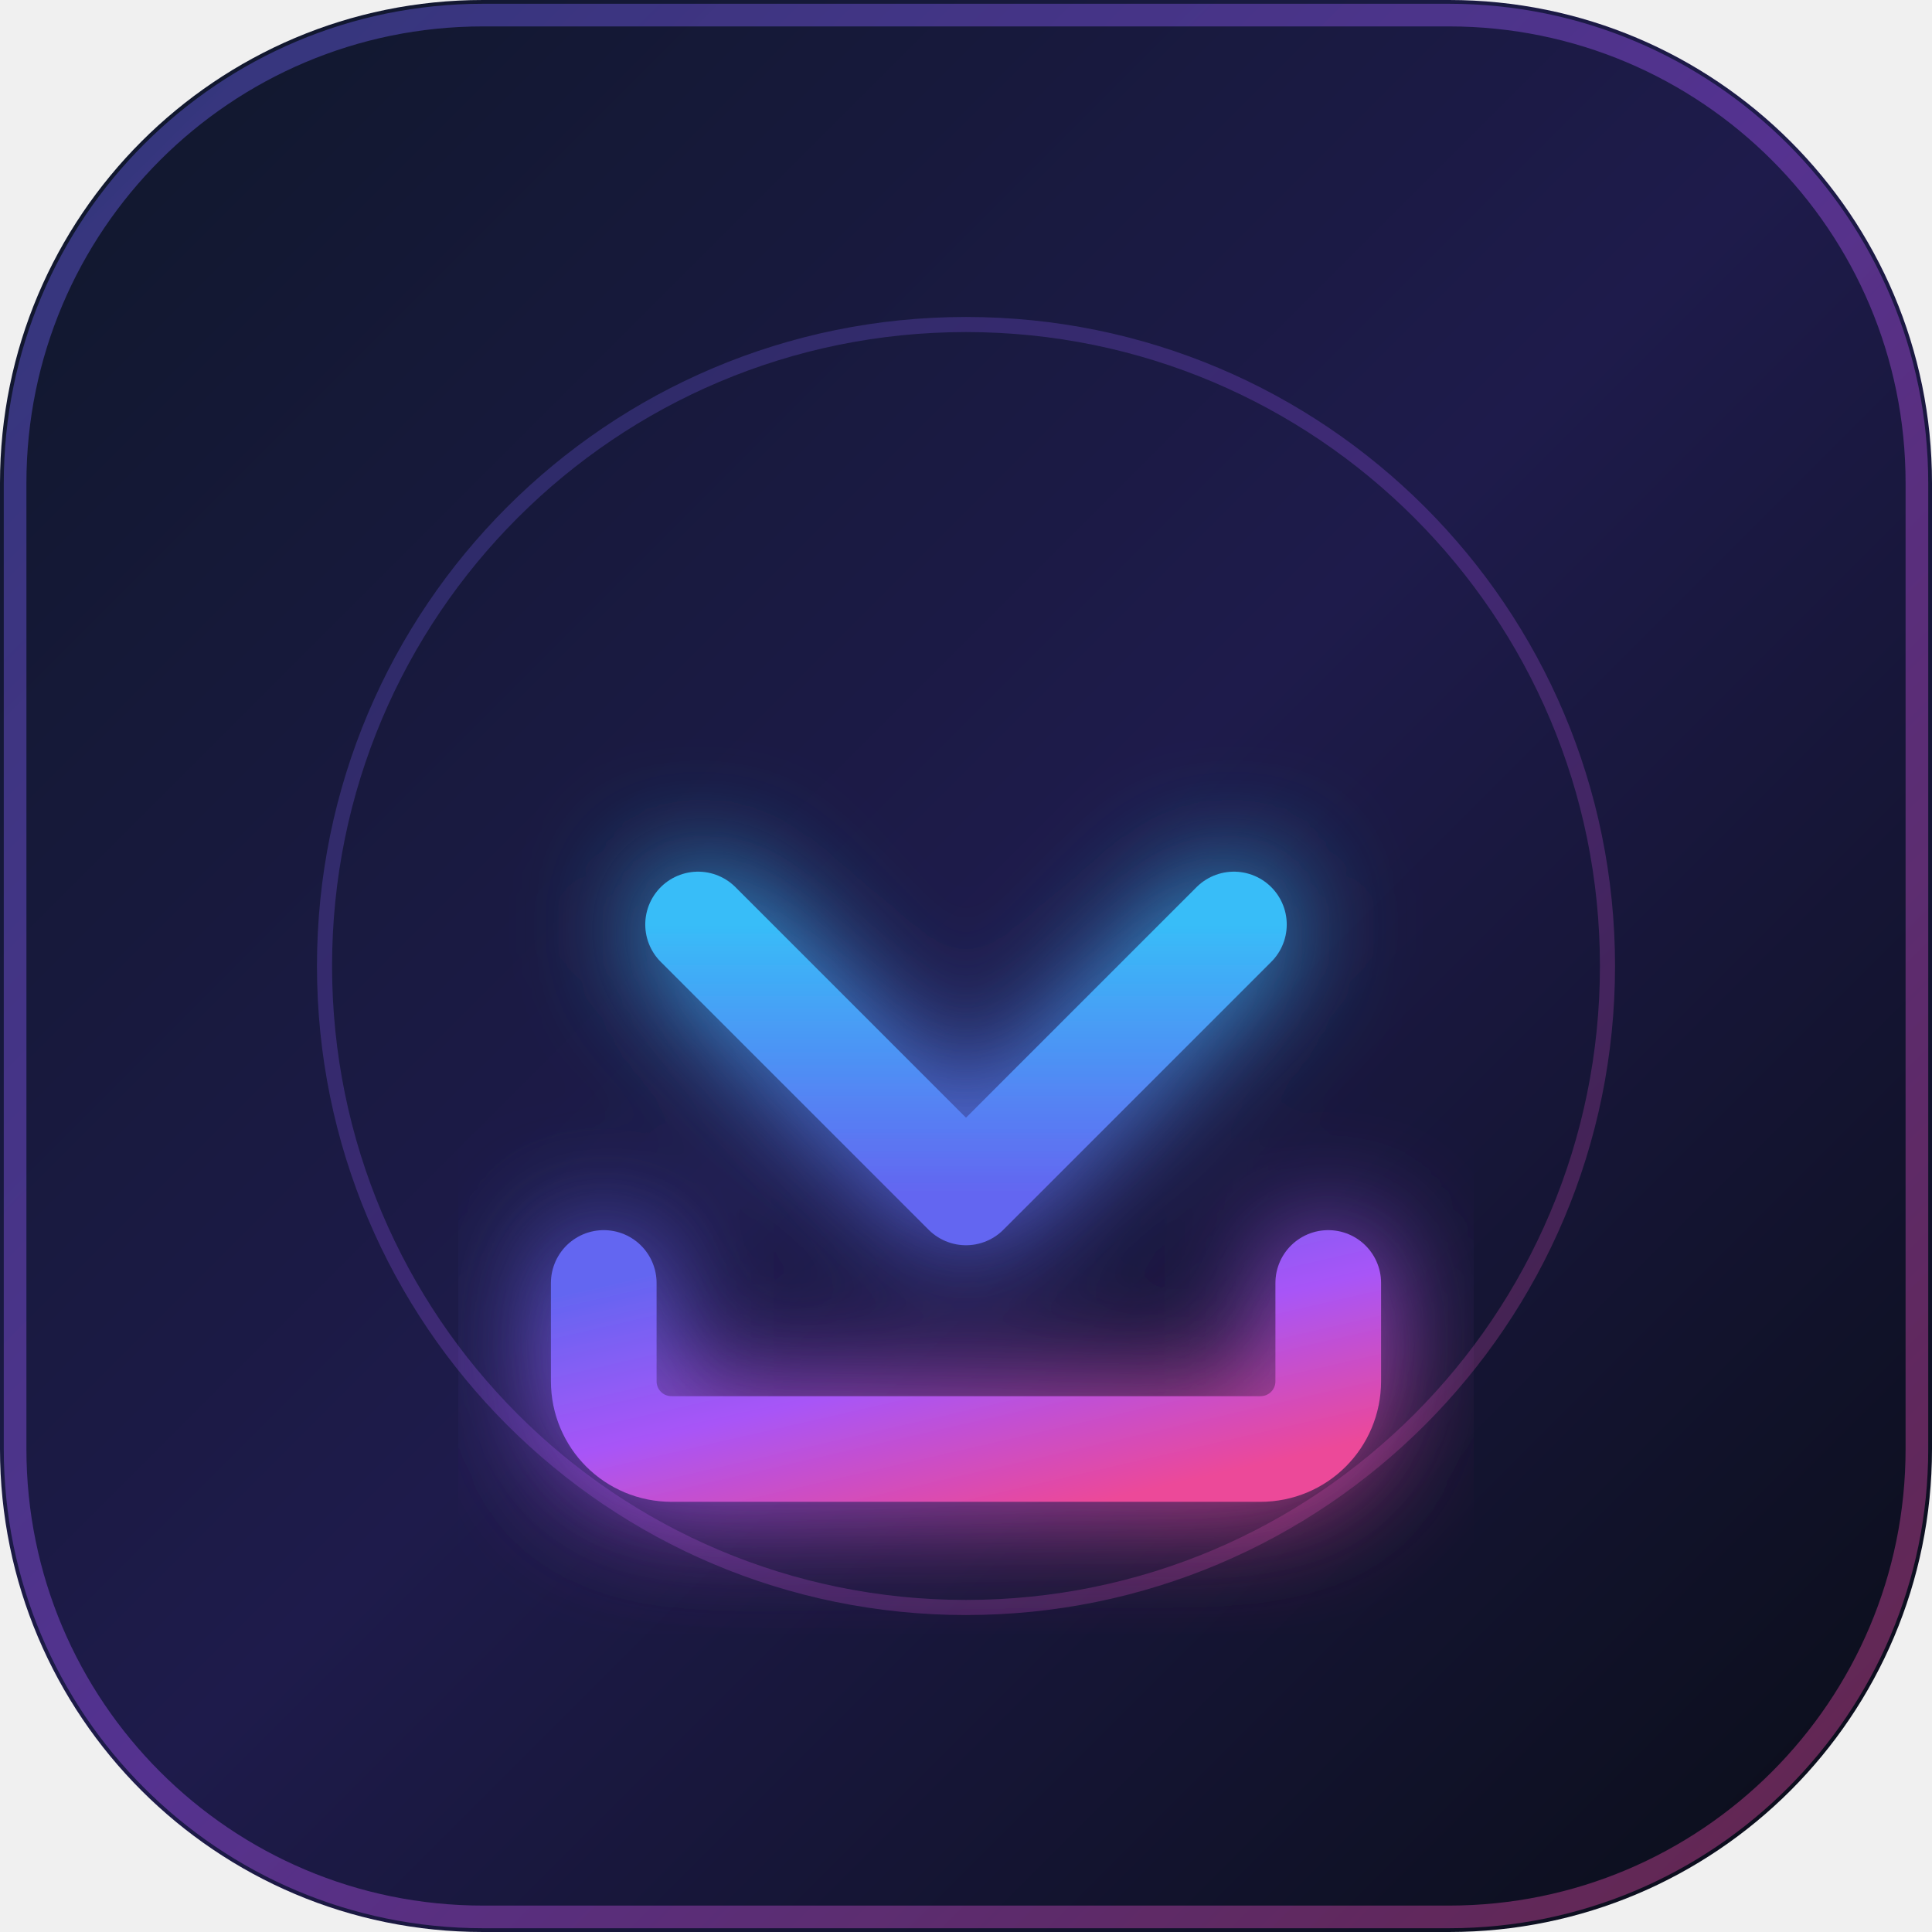
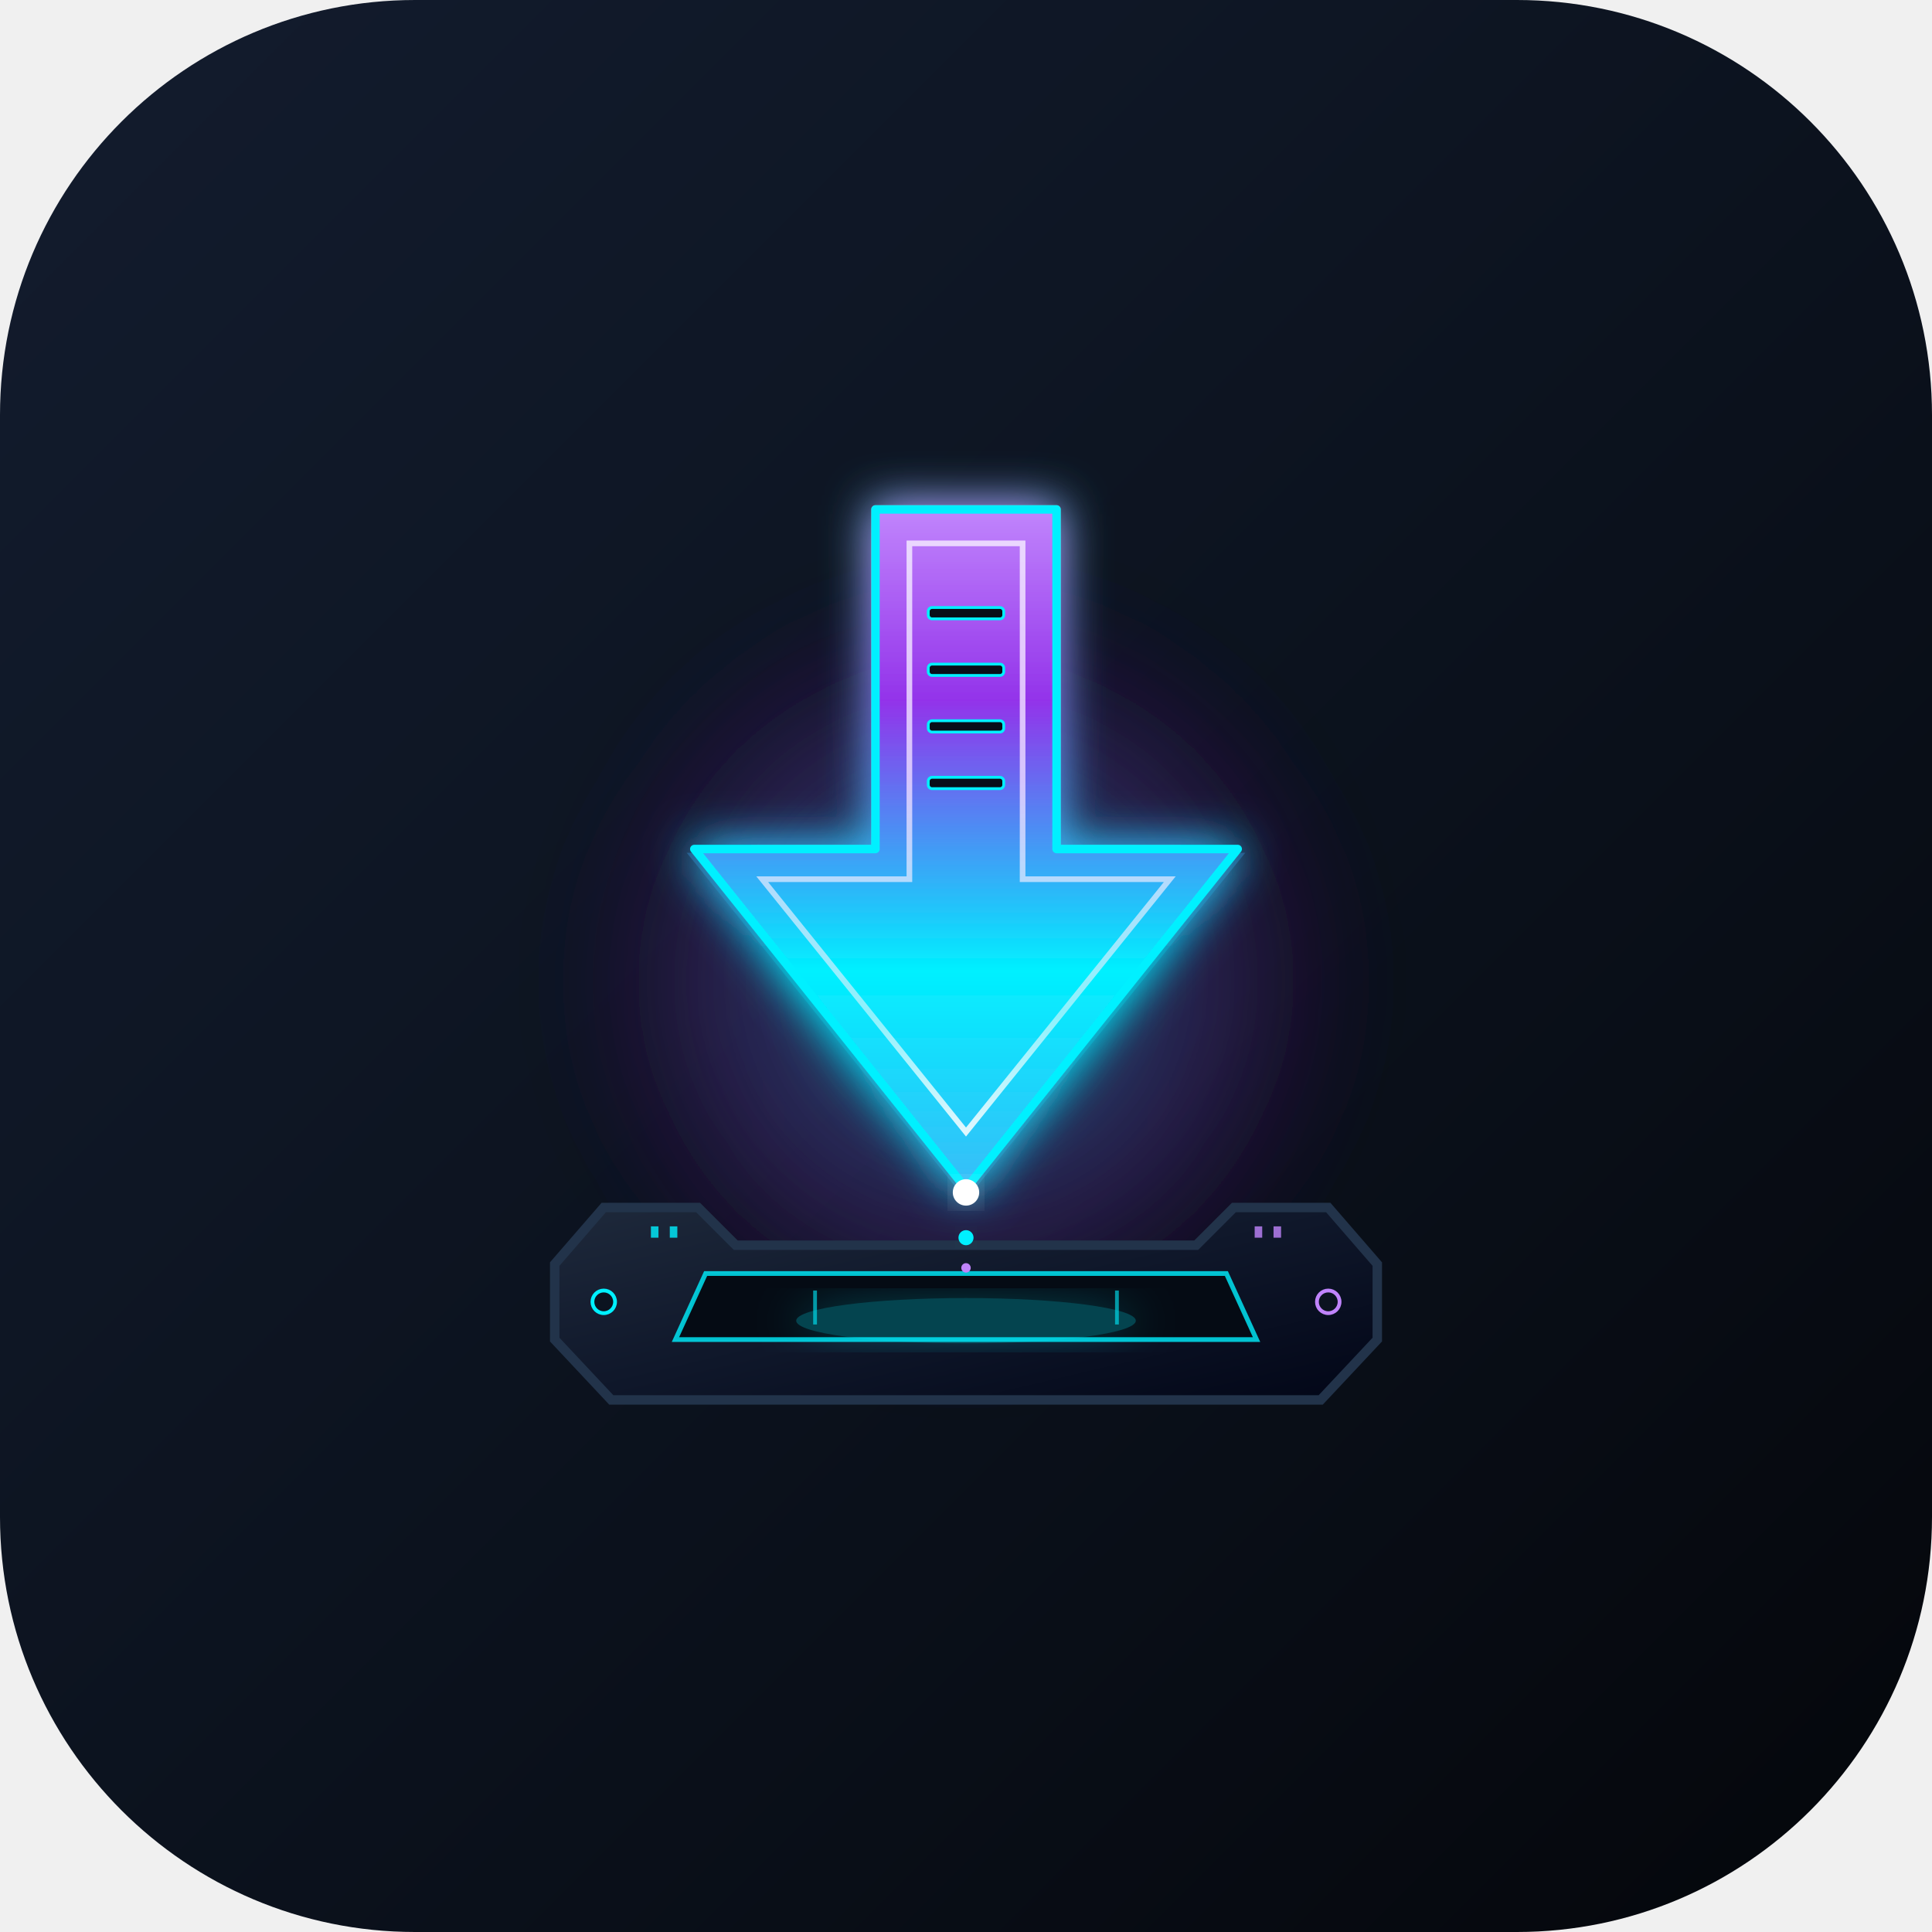
- <svg xmlns="http://www.w3.org/2000/svg" viewBox="0 0 512 512" width="512" height="512">
+ <svg xmlns="http://www.w3.org/2000/svg" viewBox="0 0 1024 1024" width="1024" height="1024">
  <defs>
-     <linearGradient id="bgGrad" x1="0%" y1="0%" x2="100%" y2="100%">
-       <stop offset="0%" stop-color="#0f172a" />
-       <stop offset="50%" stop-color="#1e1b4b" />
-       <stop offset="100%" stop-color="#090d16" />
+     <linearGradient id="favBg" x1="0%" y1="0%" x2="100%" y2="100%">
+       <stop offset="0%" stop-color="#131C2E" />
+       <stop offset="35%" stop-color="#0E1624" />
+       <stop offset="70%" stop-color="#090E17" />
+       <stop offset="100%" stop-color="#04060A" />
    </linearGradient>
-     <linearGradient id="glowGrad" x1="0%" y1="0%" x2="100%" y2="100%">
-       <stop offset="0%" stop-color="#6366f1" />
-       <stop offset="50%" stop-color="#a855f7" />
-       <stop offset="100%" stop-color="#ec4899" />
-     </linearGradient>
-     <linearGradient id="arrowGrad" x1="0%" y1="0%" x2="0%" y2="100%">
-       <stop offset="0%" stop-color="#38bdf8" />
-       <stop offset="100%" stop-color="#6366f1" />
-     </linearGradient>
-     <filter id="glow" x="-20%" y="-20%" width="140%" height="140%">
-       <feGaussianBlur stdDeviation="16" result="blur" />
+     <filter id="fgGlow" x="-20%" y="-20%" width="140%" height="140%">
+       <feGaussianBlur stdDeviation="12" result="blur" />
      <feComposite in="SourceGraphic" in2="blur" operator="over" />
    </filter>
+     <filter id="softAura" x="-40%" y="-40%" width="180%" height="180%">
+       <feGaussianBlur stdDeviation="24" result="blur" />
+     </filter>
+     <linearGradient id="arrowGradient" x1="50%" y1="0%" x2="50%" y2="100%">
+       <stop offset="0%" stop-color="#C084FC" />
+       <stop offset="28%" stop-color="#9333EA" />
+       <stop offset="68%" stop-color="#00F0FF" />
+       <stop offset="100%" stop-color="#38BDF8" />
+     </linearGradient>
+     <linearGradient id="arrowCore" x1="50%" y1="0%" x2="50%" y2="100%">
+       <stop offset="0%" stop-color="#F3E8FF" />
+       <stop offset="40%" stop-color="#E9D5FF" />
+       <stop offset="80%" stop-color="#A5F3FC" />
+       <stop offset="100%" stop-color="#FFFFFF" />
+     </linearGradient>
+     <linearGradient id="metalTray" x1="0%" y1="0%" x2="100%" y2="100%">
+       <stop offset="0%" stop-color="#1E293B" />
+       <stop offset="50%" stop-color="#0F172A" />
+       <stop offset="100%" stop-color="#020617" />
+     </linearGradient>
+     <linearGradient id="trayRim" x1="0%" y1="0%" x2="100%" y2="0%">
+       <stop offset="0%" stop-color="#9333EA" />
+       <stop offset="50%" stop-color="#00F0FF" />
+       <stop offset="100%" stop-color="#9333EA" />
+     </linearGradient>
+     <radialGradient id="plasmaAura" cx="50%" cy="50%" r="50%">
+       <stop offset="0%" stop-color="#00F0FF" stop-opacity="0.45" />
+       <stop offset="60%" stop-color="#9333EA" stop-opacity="0.2" />
+       <stop offset="100%" stop-color="#000000" stop-opacity="0" />
+     </radialGradient>
  </defs>
-   <rect width="512" height="512" rx="128" fill="url(#bgGrad)" />
-   <rect width="504" height="504" x="4" y="4" rx="124" fill="none" stroke="url(#glowGrad)" stroke-width="6" opacity="0.4" />
-   <circle cx="256" cy="256" r="170" fill="none" stroke="url(#glowGrad)" stroke-width="4" opacity="0.25" />
-   <g filter="url(#glow)">
-     <path d="M256 140 L256 310" stroke="url(#arrowGrad)" stroke-width="28" stroke-linecap="round" />
-     <path d="M185 245 L256 316 L327 245" fill="none" stroke="url(#arrowGrad)" stroke-width="28" stroke-linecap="round" stroke-linejoin="round" />
-     <path d="M160 340 L160 366 C160 376 168 384 178 384 L334 384 C344 384 352 376 352 366 L352 340" fill="none" stroke="url(#glowGrad)" stroke-width="28" stroke-linecap="round" stroke-linejoin="round" />
-   </g>
+   <rect width="1024" height="1024" rx="220" fill="url(#favBg)" />
+   <circle cx="512" cy="520" r="230" fill="url(#plasmaAura)" filter="url(#softAura)" />
+   <path d="M 320 640        L 370 640        L 390 660        L 634 660        L 654 640        L 704 640        L 730 670        L 730 710        L 700 742        L 324 742        L 294 710        L 294 670        Z" fill="url(#metalTray)" stroke="#22334A" stroke-width="5" />
+   <path d="M 324 734        L 700 734" stroke="url(#trayRim)" stroke-width="3" stroke-linecap="round" filter="url(#fgGlow)" />
+   <circle cx="320" cy="690" r="6" fill="#0B1320" stroke="#00F0FF" stroke-width="2" />
+   <circle cx="704" cy="690" r="6" fill="#0B1320" stroke="#C084FC" stroke-width="2" />
+   <path d="M 374 675        L 650 675        L 666 710        L 358 710        Z" fill="#050B14" stroke="#00F0FF" stroke-width="2.5" stroke-opacity="0.8" />
+   <line x1="432" y1="684" x2="432" y2="702" stroke="#00F0FF" stroke-width="2" stroke-opacity="0.6" />
+   <line x1="512" y1="680" x2="512" y2="706" stroke="#00F0FF" stroke-width="3" filter="url(#fgGlow)" />
+   <line x1="592" y1="684" x2="592" y2="702" stroke="#00F0FF" stroke-width="2" stroke-opacity="0.6" />
+   <rect x="345" y="650" width="4" height="6" fill="#00F0FF" opacity="0.8" />
+   <rect x="355" y="650" width="4" height="6" fill="#00F0FF" opacity="0.8" />
+   <rect x="665" y="650" width="4" height="6" fill="#C084FC" opacity="0.8" />
+   <rect x="675" y="650" width="4" height="6" fill="#C084FC" opacity="0.8" />
+   <ellipse cx="512" cy="700" rx="90" ry="12" fill="#00F0FF" opacity="0.25" filter="url(#fgGlow)" />
+   <path d="M 464 268        L 560 268        L 560 452        L 660 452        L 512 636        L 364 452        L 464 452        Z" fill="url(#arrowGradient)" opacity="0.35" filter="url(#fgGlow)" />
+   <path d="M 464 270        L 560 270        L 560 450        L 656 450        L 512 630        L 368 450        L 464 450        Z" fill="url(#arrowGradient)" stroke="#00F0FF" stroke-width="4.5" stroke-linejoin="round" filter="url(#fgGlow)" />
+   <path d="M 482 288        L 542 288        L 542 466        L 620 466        L 512 600        L 404 466        L 482 466        Z" fill="none" stroke="url(#arrowCore)" stroke-width="3" opacity="0.85" />
+   <rect x="492" y="322" width="40" height="6" rx="2" fill="#080E18" stroke="#00F0FF" stroke-width="1.5" />
+   <rect x="492" y="352" width="40" height="6" rx="2" fill="#080E18" stroke="#00F0FF" stroke-width="1.5" />
+   <rect x="492" y="382" width="40" height="6" rx="2" fill="#080E18" stroke="#00F0FF" stroke-width="1.5" />
+   <rect x="492" y="412" width="40" height="6" rx="2" fill="#080E18" stroke="#00F0FF" stroke-width="1.5" />
+   <circle cx="512" cy="632" r="7" fill="#FFFFFF" filter="url(#fgGlow)" />
+   <circle cx="512" cy="656" r="4" fill="#00F0FF" filter="url(#fgGlow)" />
+   <circle cx="512" cy="672" r="2.5" fill="#C084FC" filter="url(#fgGlow)" />
</svg>
